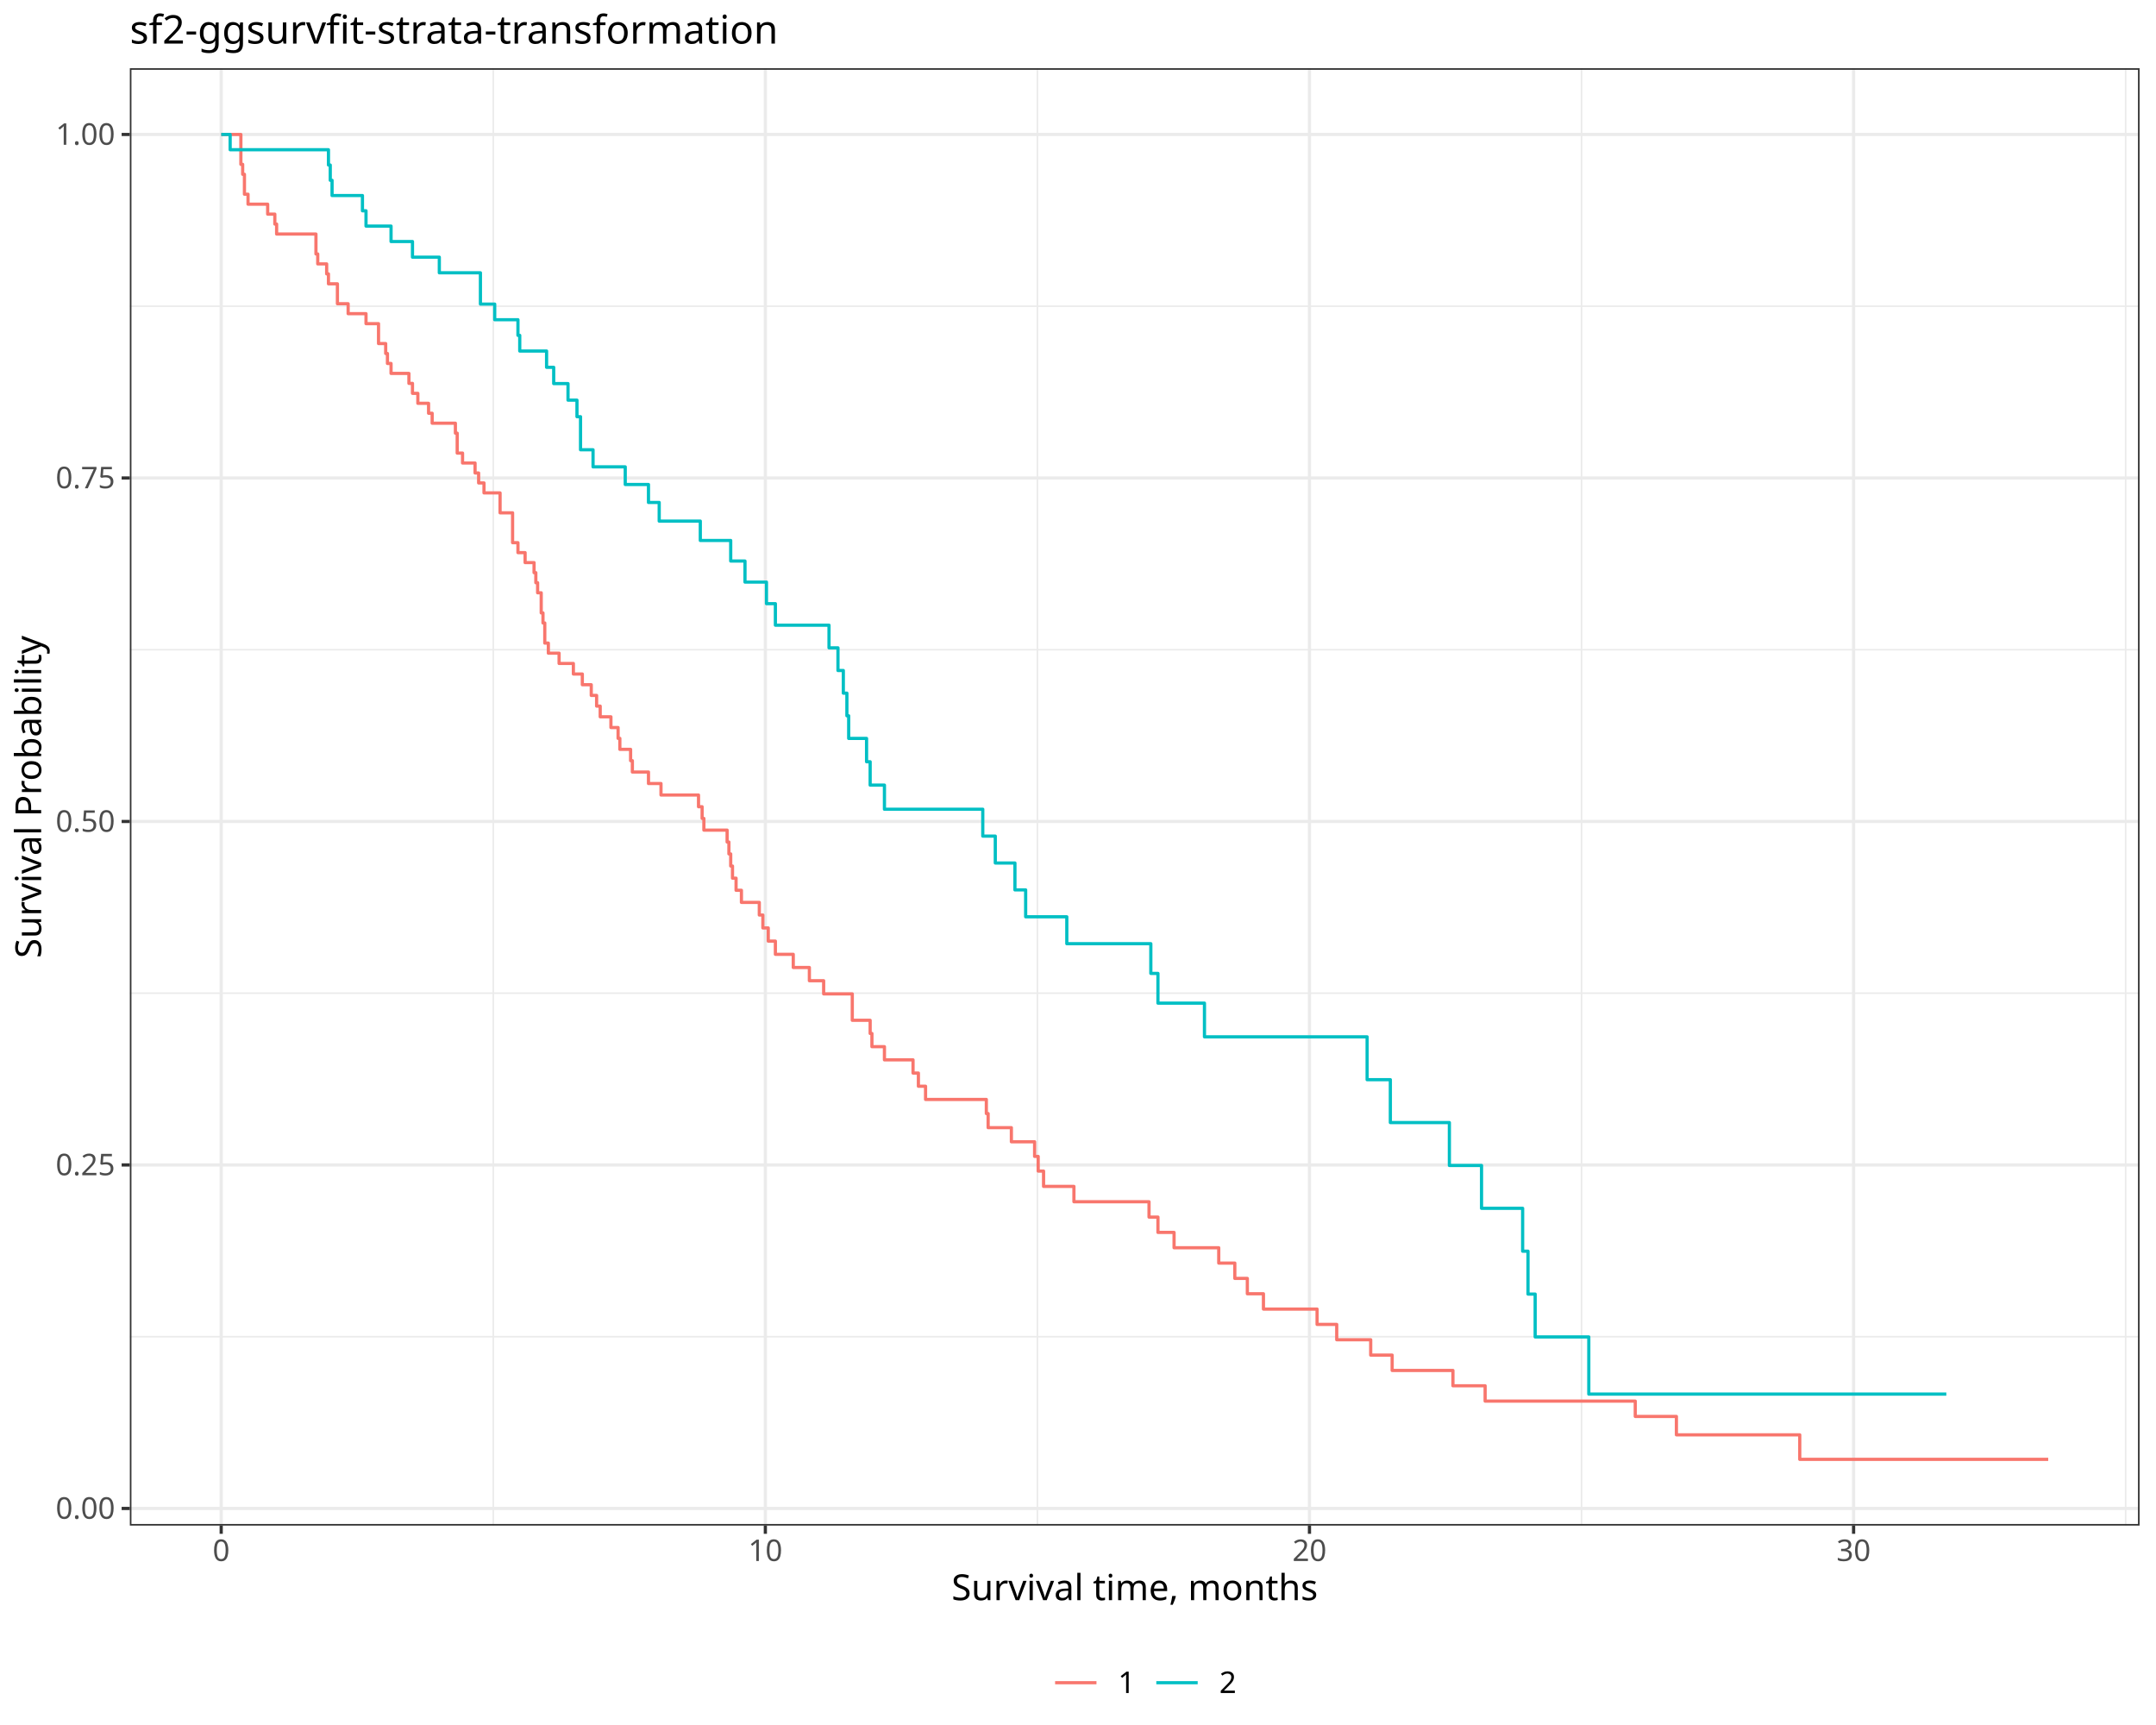
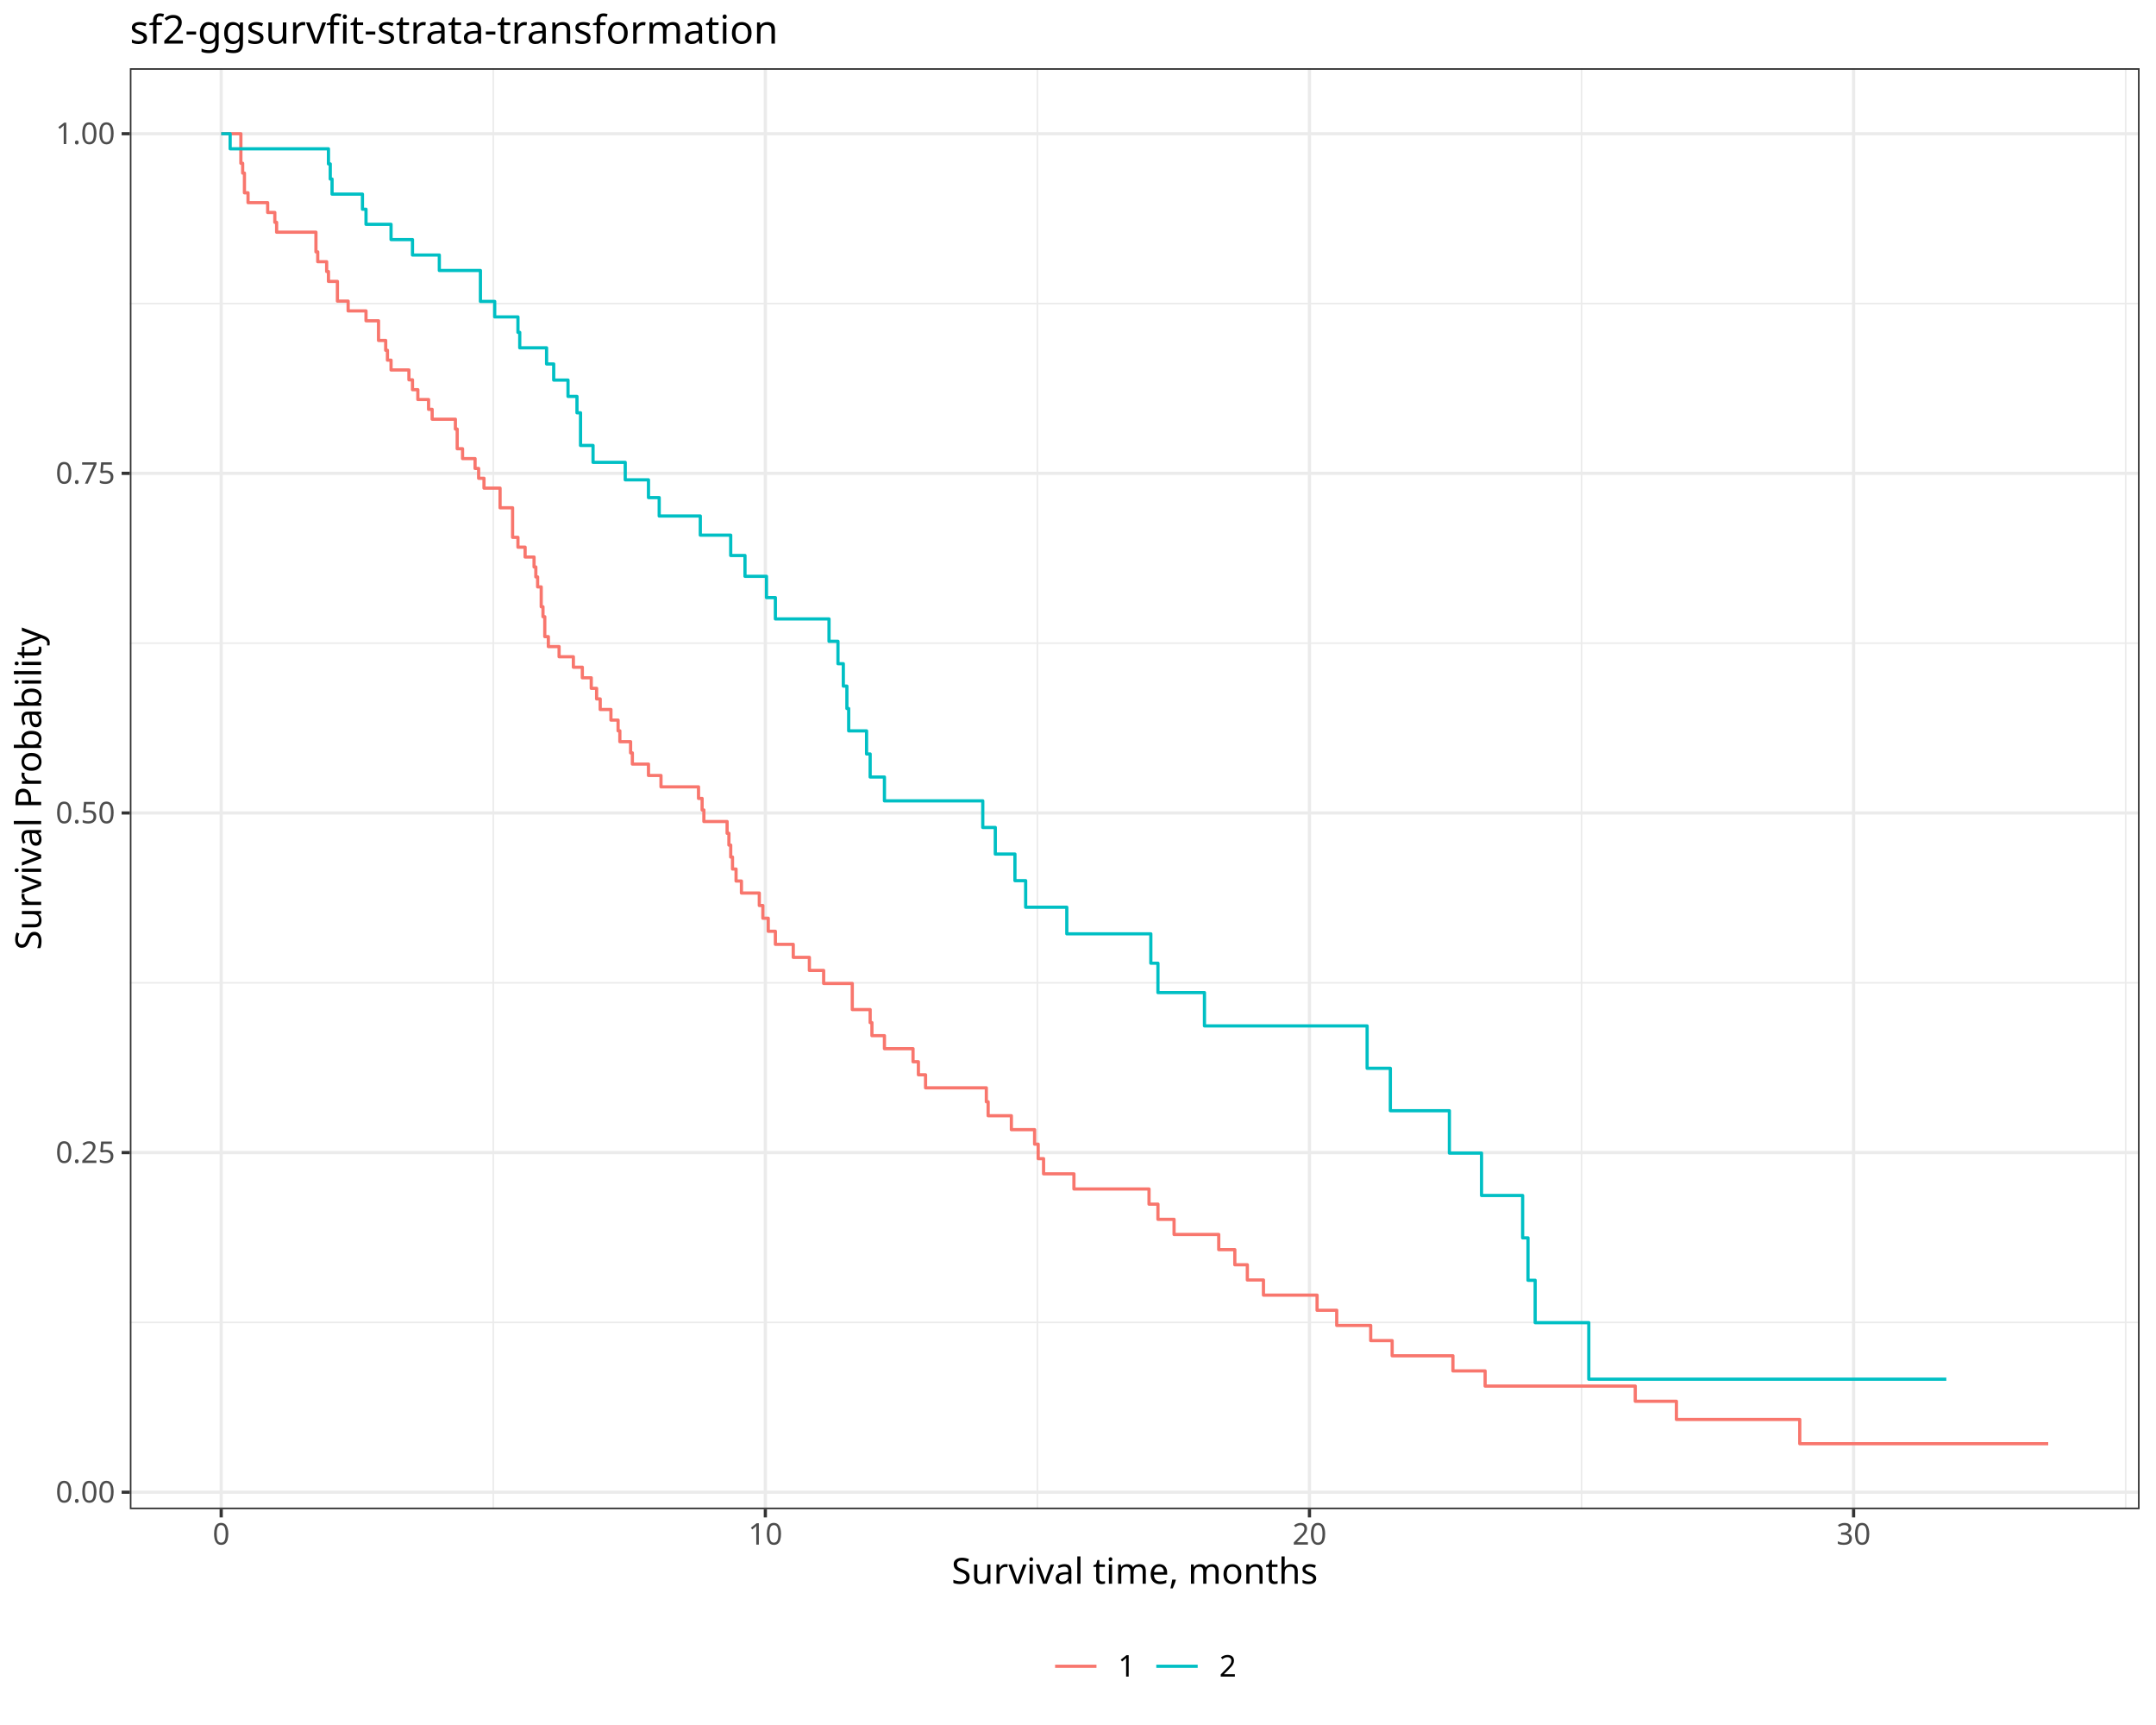
<svg xmlns="http://www.w3.org/2000/svg" class="svglite" data-engine-version="2.0" width="720.00pt" height="576.00pt" viewBox="0 0 720.00 576.00">
  <defs>
    <style type="text/css">
    .svglite line, .svglite polyline, .svglite polygon, .svglite path, .svglite rect, .svglite circle {
      fill: none;
      stroke: #000000;
      stroke-linecap: round;
      stroke-linejoin: round;
      stroke-miterlimit: 10.00;
    }
  </style>
  </defs>
  <rect width="100%" height="100%" style="stroke: none; fill: #FFFFFF;" />
  <defs>
    <clipPath id="cpMC4wMHw3MjAuMDB8MC4wMHw1NzYuMDA=">
      <rect x="0.00" y="0.00" width="720.00" height="576.00" />
    </clipPath>
  </defs>
  <g clip-path="url(#cpMC4wMHw3MjAuMDB8MC4wMHw1NzYuMDA=)">
    <rect x="0.00" y="0.00" width="720.00" height="576.00" style="stroke-width: 1.07; stroke: #FFFFFF; fill: #FFFFFF;" />
  </g>
  <defs>
-     <clipPath id="cpNDMuMzZ8NzE0LjUyfDIyLjc4fDUwOS40Mg==">
-       <rect x="43.36" y="22.78" width="671.16" height="486.64" />
+     <clipPath id="cpNDMuMzZ8NzE0LjUyfDIyLjc4fDUwMy45NA==">
+       <rect x="43.36" y="22.78" width="671.16" height="481.16" />
    </clipPath>
  </defs>
-   <g clip-path="url(#cpNDMuMzZ8NzE0LjUyfDIyLjc4fDUwOS40Mg==)">
-     <rect x="43.36" y="22.78" width="671.16" height="486.64" style="stroke-width: 1.07; stroke: none; fill: #FFFFFF;" />
-     <polyline points="43.36,446.34 714.52,446.34 " style="stroke-width: 0.53; stroke: #EBEBEB; stroke-linecap: butt;" />
-     <polyline points="43.36,331.64 714.52,331.64 " style="stroke-width: 0.53; stroke: #EBEBEB; stroke-linecap: butt;" />
-     <polyline points="43.36,216.95 714.52,216.95 " style="stroke-width: 0.53; stroke: #EBEBEB; stroke-linecap: butt;" />
-     <polyline points="43.36,102.25 714.52,102.25 " style="stroke-width: 0.53; stroke: #EBEBEB; stroke-linecap: butt;" />
-     <polyline points="164.73,509.42 164.73,22.78 " style="stroke-width: 0.53; stroke: #EBEBEB; stroke-linecap: butt;" />
-     <polyline points="346.44,509.42 346.44,22.78 " style="stroke-width: 0.53; stroke: #EBEBEB; stroke-linecap: butt;" />
-     <polyline points="528.16,509.42 528.16,22.78 " style="stroke-width: 0.53; stroke: #EBEBEB; stroke-linecap: butt;" />
-     <polyline points="709.87,509.42 709.87,22.78 " style="stroke-width: 0.53; stroke: #EBEBEB; stroke-linecap: butt;" />
-     <polyline points="43.36,503.69 714.52,503.69 " style="stroke-width: 1.07; stroke: #EBEBEB; stroke-linecap: butt;" />
-     <polyline points="43.36,388.99 714.52,388.99 " style="stroke-width: 1.07; stroke: #EBEBEB; stroke-linecap: butt;" />
-     <polyline points="43.36,274.30 714.52,274.30 " style="stroke-width: 1.07; stroke: #EBEBEB; stroke-linecap: butt;" />
-     <polyline points="43.36,159.60 714.52,159.60 " style="stroke-width: 1.07; stroke: #EBEBEB; stroke-linecap: butt;" />
-     <polyline points="43.36,44.90 714.52,44.90 " style="stroke-width: 1.07; stroke: #EBEBEB; stroke-linecap: butt;" />
-     <polyline points="73.87,509.42 73.87,22.78 " style="stroke-width: 1.07; stroke: #EBEBEB; stroke-linecap: butt;" />
-     <polyline points="255.59,509.42 255.59,22.78 " style="stroke-width: 1.07; stroke: #EBEBEB; stroke-linecap: butt;" />
-     <polyline points="437.30,509.42 437.30,22.78 " style="stroke-width: 1.07; stroke: #EBEBEB; stroke-linecap: butt;" />
-     <polyline points="619.01,509.42 619.01,22.78 " style="stroke-width: 1.07; stroke: #EBEBEB; stroke-linecap: butt;" />
-     <polyline points="73.87,44.90 80.44,44.90 80.44,54.88 81.04,54.88 81.04,58.20 81.63,58.20 81.63,64.85 82.83,64.85 82.83,68.18 89.39,68.18 89.39,71.50 91.78,71.50 91.78,74.82 92.38,74.82 92.38,78.15 105.51,78.15 105.51,84.80 106.11,84.80 106.11,88.12 109.09,88.12 109.09,91.45 109.69,91.45 109.69,94.77 112.68,94.77 112.68,101.42 116.26,101.42 116.26,104.74 122.23,104.74 122.23,108.07 126.41,108.07 126.41,114.72 128.80,114.72 128.80,118.04 129.39,118.04 129.39,121.37 130.59,121.37 130.59,124.69 136.56,124.69 136.56,128.02 137.75,128.02 137.75,131.34 139.54,131.34 139.54,134.67 143.12,134.67 143.12,137.99 144.32,137.99 144.32,141.31 152.08,141.31 152.08,144.64 152.68,144.64 152.68,151.29 154.47,151.29 154.47,154.61 158.65,154.61 158.65,157.94 159.84,157.94 159.84,161.26 161.63,161.26 161.63,164.59 167.00,164.59 167.00,171.24 171.18,171.24 171.18,181.21 172.97,181.21 172.97,184.53 175.36,184.53 175.36,187.86 177.75,187.86 177.75,187.86 178.35,187.86 178.35,191.22 178.94,191.22 178.94,194.58 179.54,194.58 179.54,197.94 180.74,197.94 180.74,204.66 181.33,204.66 181.33,208.02 181.93,208.02 181.93,214.74 183.12,214.74 183.12,218.10 184.32,218.10 184.32,218.10 186.11,218.10 186.11,218.10 186.71,218.10 186.71,221.54 187.90,221.54 187.90,221.54 190.88,221.54 190.88,221.54 191.48,221.54 191.48,225.06 194.47,225.06 194.47,228.64 197.45,228.64 197.45,232.21 199.24,232.21 199.24,235.78 200.44,235.78 200.44,239.35 204.02,239.35 204.02,242.93 205.81,242.93 205.81,242.93 206.41,242.93 206.41,246.55 207.00,246.55 207.00,250.22 208.20,250.22 208.20,250.22 210.59,250.22 210.59,254.00 211.18,254.00 211.18,257.79 215.36,257.79 215.36,257.79 216.56,257.79 216.56,261.63 220.74,261.63 220.74,265.47 228.50,265.47 228.50,265.47 233.27,265.47 233.27,269.38 234.47,269.38 234.47,273.28 235.06,273.28 235.06,277.19 240.44,277.19 240.44,277.19 242.82,277.19 242.82,281.16 243.42,281.16 243.42,285.13 244.02,285.13 244.02,289.18 244.62,289.18 244.62,293.23 245.81,293.23 245.81,297.28 247.60,297.28 247.60,301.32 248.20,301.32 248.20,301.32 252.97,301.32 252.97,301.32 253.57,301.32 253.57,305.54 254.76,305.54 254.76,309.85 256.56,309.85 256.56,314.25 258.94,314.25 258.94,318.66 264.91,318.66 264.91,323.06 270.29,323.06 270.29,327.47 275.06,327.47 275.06,331.87 284.62,331.87 284.62,340.69 290.59,340.69 290.59,345.09 291.18,345.09 291.18,349.50 295.36,349.50 295.36,353.90 304.91,353.90 304.91,358.31 306.70,358.31 306.70,362.71 309.09,362.71 309.09,367.12 315.06,367.12 315.06,367.12 320.44,367.12 320.44,367.12 329.39,367.12 329.39,371.83 329.99,371.83 329.99,376.54 337.75,376.54 337.75,381.25 338.94,381.25 338.94,381.25 345.51,381.25 345.51,386.14 346.70,386.14 346.70,391.04 347.30,391.04 347.30,391.04 348.50,391.04 348.50,396.16 358.64,396.16 358.64,401.28 383.72,401.28 383.72,406.40 386.70,406.40 386.70,411.52 392.08,411.52 392.08,416.64 407.00,416.64 407.00,421.76 412.37,421.76 412.37,426.88 416.55,426.88 416.55,432.00 421.93,432.00 421.93,437.12 439.84,437.12 439.84,442.24 446.40,442.24 446.40,447.36 457.75,447.36 457.75,452.49 464.91,452.49 464.91,457.61 485.21,457.61 485.21,462.73 495.96,462.73 495.96,467.85 546.10,467.85 546.10,472.97 555.06,472.97 555.06,472.97 559.84,472.97 559.84,479.11 575.36,479.11 575.36,479.11 601.03,479.11 601.03,487.30 676.85,487.30 676.85,487.30 684.01,487.30 684.01,487.30 " style="stroke-width: 1.07; stroke: #F8766D; stroke-linecap: butt;" />
-     <polyline points="73.87,44.90 76.86,44.90 76.86,50.00 109.69,50.00 109.69,55.10 110.29,55.10 110.29,60.20 110.89,60.20 110.89,65.29 121.04,65.29 121.04,70.39 122.23,70.39 122.23,75.49 128.80,75.49 128.80,75.49 130.59,75.49 130.59,80.65 136.56,80.65 136.56,80.65 137.75,80.65 137.75,85.87 146.71,85.87 146.71,91.09 160.44,91.09 160.44,101.54 165.21,101.54 165.21,106.76 172.97,106.76 172.97,111.98 173.57,111.98 173.57,117.21 177.15,117.21 177.15,117.21 178.35,117.21 178.35,117.21 179.54,117.21 179.54,117.21 182.53,117.21 182.53,122.65 184.91,122.65 184.91,128.09 188.50,128.09 188.50,128.09 189.69,128.09 189.69,133.62 192.68,133.62 192.68,139.14 193.87,139.14 193.87,150.19 194.47,150.19 194.47,150.19 195.06,150.19 195.06,150.19 198.05,150.19 198.05,155.89 199.84,155.89 199.84,155.89 207.60,155.89 207.60,155.89 208.80,155.89 208.80,161.78 214.17,161.78 214.17,161.78 216.56,161.78 216.56,167.78 217.15,167.78 217.15,167.78 218.94,167.78 218.94,167.78 220.14,167.78 220.14,174.00 224.32,174.00 224.32,174.00 232.68,174.00 232.68,174.00 233.87,174.00 233.87,180.47 234.47,180.47 234.47,180.47 236.26,180.47 236.26,180.47 238.65,180.47 238.65,180.47 244.02,180.47 244.02,187.34 248.20,187.34 248.20,187.34 248.79,187.34 248.79,194.37 250.59,194.37 250.59,194.37 255.96,194.37 255.96,201.57 258.94,201.57 258.94,208.76 261.93,208.76 261.93,208.76 272.08,208.76 272.08,208.76 276.85,208.76 276.85,216.32 279.84,216.32 279.84,223.89 281.63,223.89 281.63,231.45 282.82,231.45 282.82,239.01 283.42,239.01 283.42,246.57 286.41,246.57 286.41,246.57 289.39,246.57 289.39,254.36 290.59,254.36 290.59,262.16 291.18,262.16 291.18,262.16 295.36,262.16 295.36,270.21 298.35,270.21 298.35,270.21 301.93,270.21 301.93,270.21 303.12,270.21 303.12,270.21 328.20,270.21 328.20,279.19 332.38,279.19 332.38,288.17 338.94,288.17 338.94,297.15 342.52,297.15 342.52,306.13 356.26,306.13 356.26,315.11 378.94,315.11 378.94,315.11 384.32,315.11 384.32,325.03 386.70,325.03 386.70,334.96 389.69,334.96 389.69,334.96 398.05,334.96 398.05,334.96 402.23,334.96 402.23,346.21 402.82,346.21 402.82,346.21 407.60,346.21 407.60,346.21 424.91,346.21 424.91,346.21 456.55,346.21 456.55,360.52 464.31,360.52 464.31,374.84 484.02,374.84 484.02,389.16 494.76,389.16 494.76,403.47 508.49,403.47 508.49,417.79 510.28,417.79 510.28,432.11 512.67,432.11 512.67,446.42 515.66,446.42 515.66,446.42 530.58,446.42 530.58,465.51 564.01,465.51 564.01,465.51 649.98,465.51 649.98,465.51 " style="stroke-width: 1.07; stroke: #00BFC4; stroke-linecap: butt;" />
-     <rect x="43.36" y="22.78" width="671.16" height="486.64" style="stroke-width: 1.07; stroke: #333333;" />
+   <g clip-path="url(#cpNDMuMzZ8NzE0LjUyfDIyLjc4fDUwMy45NA==)">
+     <rect x="43.36" y="22.78" width="671.16" height="481.16" style="stroke-width: 1.07; stroke: none; fill: #FFFFFF;" />
+     <polyline points="43.36,441.57 714.52,441.57 " style="stroke-width: 0.53; stroke: #EBEBEB; stroke-linecap: butt;" />
+     <polyline points="43.36,328.17 714.52,328.17 " style="stroke-width: 0.53; stroke: #EBEBEB; stroke-linecap: butt;" />
+     <polyline points="43.36,214.76 714.52,214.76 " style="stroke-width: 0.53; stroke: #EBEBEB; stroke-linecap: butt;" />
+     <polyline points="43.36,101.36 714.52,101.36 " style="stroke-width: 0.53; stroke: #EBEBEB; stroke-linecap: butt;" />
+     <polyline points="164.73,503.94 164.73,22.78 " style="stroke-width: 0.53; stroke: #EBEBEB; stroke-linecap: butt;" />
+     <polyline points="346.44,503.94 346.44,22.78 " style="stroke-width: 0.53; stroke: #EBEBEB; stroke-linecap: butt;" />
+     <polyline points="528.16,503.94 528.16,22.78 " style="stroke-width: 0.53; stroke: #EBEBEB; stroke-linecap: butt;" />
+     <polyline points="709.87,503.94 709.87,22.78 " style="stroke-width: 0.53; stroke: #EBEBEB; stroke-linecap: butt;" />
+     <polyline points="43.36,498.27 714.52,498.27 " style="stroke-width: 1.07; stroke: #EBEBEB; stroke-linecap: butt;" />
+     <polyline points="43.36,384.87 714.52,384.87 " style="stroke-width: 1.07; stroke: #EBEBEB; stroke-linecap: butt;" />
+     <polyline points="43.36,271.46 714.52,271.46 " style="stroke-width: 1.07; stroke: #EBEBEB; stroke-linecap: butt;" />
+     <polyline points="43.36,158.06 714.52,158.06 " style="stroke-width: 1.07; stroke: #EBEBEB; stroke-linecap: butt;" />
+     <polyline points="43.36,44.65 714.52,44.65 " style="stroke-width: 1.07; stroke: #EBEBEB; stroke-linecap: butt;" />
+     <polyline points="73.87,503.94 73.87,22.78 " style="stroke-width: 1.07; stroke: #EBEBEB; stroke-linecap: butt;" />
+     <polyline points="255.59,503.94 255.59,22.78 " style="stroke-width: 1.07; stroke: #EBEBEB; stroke-linecap: butt;" />
+     <polyline points="437.30,503.94 437.30,22.78 " style="stroke-width: 1.07; stroke: #EBEBEB; stroke-linecap: butt;" />
+     <polyline points="619.01,503.94 619.01,22.78 " style="stroke-width: 1.07; stroke: #EBEBEB; stroke-linecap: butt;" />
+     <polyline points="73.87,44.65 80.44,44.65 80.44,54.52 81.04,54.52 81.04,57.80 81.63,57.80 81.63,64.38 82.83,64.38 82.83,67.66 89.39,67.66 89.39,70.95 91.78,70.95 91.78,74.24 92.38,74.24 92.38,77.53 105.51,77.53 105.51,84.10 106.11,84.10 106.11,87.39 109.09,87.39 109.09,90.67 109.69,90.67 109.69,93.96 112.68,93.96 112.68,100.54 116.26,100.54 116.26,103.82 122.23,103.82 122.23,107.11 126.41,107.11 126.41,113.68 128.80,113.68 128.80,116.97 129.39,116.97 129.39,120.26 130.59,120.26 130.59,123.54 136.56,123.54 136.56,126.83 137.75,126.83 137.75,130.12 139.54,130.12 139.54,133.41 143.12,133.41 143.12,136.69 144.32,136.69 144.32,139.98 152.08,139.98 152.08,143.27 152.68,143.27 152.68,149.84 154.47,149.84 154.47,153.13 158.65,153.13 158.65,156.42 159.84,156.42 159.84,159.70 161.63,159.70 161.63,162.99 167.00,162.99 167.00,169.56 171.18,169.56 171.18,179.43 172.97,179.43 172.97,182.71 175.36,182.71 175.36,186.00 177.75,186.00 177.75,186.00 178.35,186.00 178.35,189.32 178.94,189.32 178.94,192.64 179.54,192.64 179.54,195.97 180.74,195.97 180.74,202.61 181.33,202.61 181.33,205.93 181.93,205.93 181.93,212.58 183.12,212.58 183.12,215.90 184.32,215.90 184.32,215.90 186.11,215.90 186.11,215.90 186.71,215.90 186.71,219.30 187.90,219.30 187.90,219.30 190.88,219.30 190.88,219.30 191.48,219.30 191.48,222.79 194.47,222.79 194.47,226.32 197.45,226.32 197.45,229.85 199.24,229.85 199.24,233.38 200.44,233.38 200.44,236.91 204.02,236.91 204.02,240.45 205.81,240.45 205.81,240.45 206.41,240.45 206.41,244.03 207.00,244.03 207.00,247.66 208.20,247.66 208.20,247.66 210.59,247.66 210.59,251.40 211.18,251.40 211.18,255.14 215.36,255.14 215.36,255.14 216.56,255.14 216.56,258.94 220.74,258.94 220.74,262.74 228.50,262.74 228.50,262.74 233.27,262.74 233.27,266.60 234.47,266.60 234.47,270.46 235.06,270.46 235.06,274.32 240.44,274.32 240.44,274.32 242.82,274.32 242.82,278.25 243.42,278.25 243.42,282.18 244.02,282.18 244.02,286.18 244.62,286.18 244.62,290.18 245.81,290.18 245.81,294.19 247.60,294.19 247.60,298.19 248.20,298.19 248.20,298.19 252.97,298.19 252.97,298.19 253.57,298.19 253.57,302.36 254.76,302.36 254.76,306.61 256.56,306.61 256.56,310.97 258.94,310.97 258.94,315.33 264.91,315.33 264.91,319.68 270.29,319.68 270.29,324.04 275.06,324.04 275.06,328.39 284.62,328.39 284.62,337.11 290.59,337.11 290.59,341.46 291.18,341.46 291.18,345.82 295.36,345.82 295.36,350.17 304.91,350.17 304.91,354.53 306.70,354.53 306.70,358.89 309.09,358.89 309.09,363.24 315.06,363.24 315.06,363.24 320.44,363.24 320.44,363.24 329.39,363.24 329.39,367.90 329.99,367.90 329.99,372.55 337.75,372.55 337.75,377.21 338.94,377.21 338.94,377.21 345.51,377.21 345.51,382.05 346.70,382.05 346.70,386.90 347.30,386.90 347.30,386.90 348.50,386.90 348.50,391.96 358.64,391.96 358.64,397.02 383.72,397.02 383.72,402.08 386.70,402.08 386.70,407.15 392.08,407.15 392.08,412.21 407.00,412.21 407.00,417.27 412.37,417.27 412.37,422.33 416.55,422.33 416.55,427.40 421.93,427.40 421.93,432.46 439.84,432.46 439.84,437.52 446.40,437.52 446.40,442.58 457.75,442.58 457.75,447.65 464.91,447.65 464.91,452.71 485.21,452.71 485.21,457.77 495.96,457.77 495.96,462.83 546.10,462.83 546.10,467.90 555.06,467.90 555.06,467.90 559.84,467.90 559.84,473.97 575.36,473.97 575.36,473.97 601.03,473.97 601.03,482.07 676.85,482.07 676.85,482.07 684.01,482.07 684.01,482.07 " style="stroke-width: 1.07; stroke: #F8766D; stroke-linecap: butt;" />
+     <polyline points="73.87,44.65 76.86,44.65 76.86,49.69 109.69,49.69 109.69,54.73 110.29,54.73 110.29,59.78 110.89,59.78 110.89,64.82 121.04,64.82 121.04,69.86 122.23,69.86 122.23,74.90 128.80,74.90 128.80,74.90 130.59,74.90 130.59,80.00 136.56,80.00 136.56,80.00 137.75,80.00 137.75,85.16 146.71,85.16 146.71,90.32 160.44,90.32 160.44,100.65 165.21,100.65 165.21,105.82 172.97,105.82 172.97,110.98 173.57,110.98 173.57,116.14 177.15,116.14 177.15,116.14 178.35,116.14 178.35,116.14 179.54,116.14 179.54,116.14 182.53,116.14 182.53,121.53 184.91,121.53 184.91,126.91 188.50,126.91 188.50,126.91 189.69,126.91 189.69,132.37 192.68,132.37 192.68,137.83 193.87,137.83 193.87,148.75 194.47,148.75 194.47,148.75 195.06,148.75 195.06,148.75 198.05,148.75 198.05,154.39 199.84,154.39 199.84,154.39 207.60,154.39 207.60,154.39 208.80,154.39 208.80,160.22 214.17,160.22 214.17,160.22 216.56,160.22 216.56,166.15 217.15,166.15 217.15,166.15 218.94,166.15 218.94,166.15 220.14,166.15 220.14,172.30 224.32,172.30 224.32,172.30 232.68,172.30 232.68,172.30 233.87,172.30 233.87,178.69 234.47,178.69 234.47,178.69 236.26,178.69 236.26,178.69 238.65,178.69 238.65,178.69 244.02,178.69 244.02,185.49 248.20,185.49 248.20,185.49 248.79,185.49 248.79,192.44 250.59,192.44 250.59,192.44 255.96,192.44 255.96,199.55 258.94,199.55 258.94,206.67 261.93,206.67 261.93,206.67 272.08,206.67 272.08,206.67 276.85,206.67 276.85,214.14 279.84,214.14 279.84,221.62 281.63,221.62 281.63,229.10 282.82,229.10 282.82,236.58 283.42,236.58 283.42,244.05 286.41,244.05 286.41,244.05 289.39,244.05 289.39,251.76 290.59,251.76 290.59,259.46 291.18,259.46 291.18,259.46 295.36,259.46 295.36,267.42 298.35,267.42 298.35,267.42 301.93,267.42 301.93,267.42 303.12,267.42 303.12,267.42 328.20,267.42 328.20,276.30 332.38,276.30 332.38,285.18 338.94,285.18 338.94,294.06 342.52,294.06 342.52,302.94 356.26,302.94 356.26,311.82 378.94,311.82 378.94,311.82 384.32,311.82 384.32,321.63 386.70,321.63 386.70,331.44 389.69,331.44 389.69,331.44 398.05,331.44 398.05,331.44 402.23,331.44 402.23,342.56 402.82,342.56 402.82,342.56 407.60,342.56 407.60,342.56 424.91,342.56 424.91,342.56 456.55,342.56 456.55,356.72 464.31,356.72 464.31,370.88 484.02,370.88 484.02,385.03 494.76,385.03 494.76,399.19 508.49,399.19 508.49,413.34 510.28,413.34 510.28,427.50 512.67,427.50 512.67,441.65 515.66,441.65 515.66,441.65 530.58,441.65 530.58,460.53 564.01,460.53 564.01,460.53 649.98,460.53 649.98,460.53 " style="stroke-width: 1.07; stroke: #00BFC4; stroke-linecap: butt;" />
+     <rect x="43.36" y="22.78" width="671.16" height="481.16" style="stroke-width: 1.07; stroke: #333333;" />
  </g>
  <g clip-path="url(#cpMC4wMHw3MjAuMDB8MC4wMHw1NzYuMDA=)">
-     <text x="38.43" y="507.13" text-anchor="end" style="font-size: 10.00px; fill: #4D4D4D; font-family: sans;" textLength="19.46px" lengthAdjust="spacingAndGlyphs">0.00</text>
-     <text x="38.43" y="392.43" text-anchor="end" style="font-size: 10.00px; fill: #4D4D4D; font-family: sans;" textLength="19.46px" lengthAdjust="spacingAndGlyphs">0.25</text>
-     <text x="38.43" y="277.74" text-anchor="end" style="font-size: 10.00px; fill: #4D4D4D; font-family: sans;" textLength="19.46px" lengthAdjust="spacingAndGlyphs">0.50</text>
-     <text x="38.43" y="163.04" text-anchor="end" style="font-size: 10.00px; fill: #4D4D4D; font-family: sans;" textLength="19.46px" lengthAdjust="spacingAndGlyphs">0.75</text>
-     <text x="38.43" y="48.34" text-anchor="end" style="font-size: 10.00px; fill: #4D4D4D; font-family: sans;" textLength="19.46px" lengthAdjust="spacingAndGlyphs">1.00</text>
-     <polyline points="40.62,503.69 43.36,503.69 " style="stroke-width: 1.07; stroke: #333333; stroke-linecap: butt;" />
-     <polyline points="40.62,388.99 43.36,388.99 " style="stroke-width: 1.07; stroke: #333333; stroke-linecap: butt;" />
-     <polyline points="40.62,274.30 43.36,274.30 " style="stroke-width: 1.07; stroke: #333333; stroke-linecap: butt;" />
-     <polyline points="40.62,159.60 43.36,159.60 " style="stroke-width: 1.07; stroke: #333333; stroke-linecap: butt;" />
-     <polyline points="40.62,44.90 43.36,44.90 " style="stroke-width: 1.07; stroke: #333333; stroke-linecap: butt;" />
-     <polyline points="73.87,512.16 73.87,509.42 " style="stroke-width: 1.07; stroke: #333333; stroke-linecap: butt;" />
-     <polyline points="255.59,512.16 255.59,509.42 " style="stroke-width: 1.07; stroke: #333333; stroke-linecap: butt;" />
-     <polyline points="437.30,512.16 437.30,509.42 " style="stroke-width: 1.07; stroke: #333333; stroke-linecap: butt;" />
-     <polyline points="619.01,512.16 619.01,509.42 " style="stroke-width: 1.07; stroke: #333333; stroke-linecap: butt;" />
-     <text x="73.87" y="521.24" text-anchor="middle" style="font-size: 10.00px; fill: #4D4D4D; font-family: sans;" textLength="5.56px" lengthAdjust="spacingAndGlyphs">0</text>
-     <text x="255.59" y="521.24" text-anchor="middle" style="font-size: 10.00px; fill: #4D4D4D; font-family: sans;" textLength="11.12px" lengthAdjust="spacingAndGlyphs">10</text>
-     <text x="437.30" y="521.24" text-anchor="middle" style="font-size: 10.00px; fill: #4D4D4D; font-family: sans;" textLength="11.12px" lengthAdjust="spacingAndGlyphs">20</text>
-     <text x="619.01" y="521.24" text-anchor="middle" style="font-size: 10.00px; fill: #4D4D4D; font-family: sans;" textLength="11.12px" lengthAdjust="spacingAndGlyphs">30</text>
-     <text x="378.94" y="534.31" text-anchor="middle" style="font-size: 12.00px; font-family: sans;" textLength="114.72px" lengthAdjust="spacingAndGlyphs">Survival time, months</text>
-     <text transform="translate(13.74,266.10) rotate(-90)" text-anchor="middle" style="font-size: 12.00px; font-family: sans;" textLength="102.05px" lengthAdjust="spacingAndGlyphs">Survival Probability</text>
-     <rect x="339.66" y="547.76" width="78.56" height="28.24" style="stroke-width: 1.07; stroke: none; fill: #FFFFFF;" />
-     <rect x="350.62" y="553.24" width="17.28" height="17.28" style="stroke-width: 1.07; stroke: none; fill: #FFFFFF;" />
-     <line x1="352.35" y1="561.88" x2="366.17" y2="561.88" style="stroke-width: 1.07; stroke: #F8766D; stroke-linecap: butt;" />
-     <rect x="384.42" y="553.24" width="17.28" height="17.28" style="stroke-width: 1.07; stroke: none; fill: #FFFFFF;" />
-     <line x1="386.15" y1="561.88" x2="399.97" y2="561.88" style="stroke-width: 1.07; stroke: #00BFC4; stroke-linecap: butt;" />
-     <text x="373.38" y="565.32" style="font-size: 10.00px; font-family: sans;" textLength="5.56px" lengthAdjust="spacingAndGlyphs">1</text>
-     <text x="407.18" y="565.32" style="font-size: 10.00px; font-family: sans;" textLength="5.56px" lengthAdjust="spacingAndGlyphs">2</text>
+     <text x="38.43" y="501.71" text-anchor="end" style="font-size: 10.00px; fill: #4D4D4D; font-family: sans;" textLength="19.46px" lengthAdjust="spacingAndGlyphs">0.00</text>
+     <text x="38.43" y="388.31" text-anchor="end" style="font-size: 10.00px; fill: #4D4D4D; font-family: sans;" textLength="19.46px" lengthAdjust="spacingAndGlyphs">0.25</text>
+     <text x="38.43" y="274.90" text-anchor="end" style="font-size: 10.00px; fill: #4D4D4D; font-family: sans;" textLength="19.46px" lengthAdjust="spacingAndGlyphs">0.50</text>
+     <text x="38.43" y="161.50" text-anchor="end" style="font-size: 10.00px; fill: #4D4D4D; font-family: sans;" textLength="19.46px" lengthAdjust="spacingAndGlyphs">0.75</text>
+     <text x="38.43" y="48.10" text-anchor="end" style="font-size: 10.00px; fill: #4D4D4D; font-family: sans;" textLength="19.46px" lengthAdjust="spacingAndGlyphs">1.00</text>
+     <polyline points="40.62,498.27 43.36,498.27 " style="stroke-width: 1.07; stroke: #333333; stroke-linecap: butt;" />
+     <polyline points="40.62,384.87 43.36,384.87 " style="stroke-width: 1.07; stroke: #333333; stroke-linecap: butt;" />
+     <polyline points="40.62,271.46 43.36,271.46 " style="stroke-width: 1.07; stroke: #333333; stroke-linecap: butt;" />
+     <polyline points="40.62,158.06 43.36,158.06 " style="stroke-width: 1.07; stroke: #333333; stroke-linecap: butt;" />
+     <polyline points="40.62,44.65 43.36,44.65 " style="stroke-width: 1.07; stroke: #333333; stroke-linecap: butt;" />
+     <polyline points="73.87,506.68 73.87,503.94 " style="stroke-width: 1.07; stroke: #333333; stroke-linecap: butt;" />
+     <polyline points="255.59,506.68 255.59,503.94 " style="stroke-width: 1.07; stroke: #333333; stroke-linecap: butt;" />
+     <polyline points="437.30,506.68 437.30,503.94 " style="stroke-width: 1.07; stroke: #333333; stroke-linecap: butt;" />
+     <polyline points="619.01,506.68 619.01,503.94 " style="stroke-width: 1.07; stroke: #333333; stroke-linecap: butt;" />
+     <text x="73.87" y="515.76" text-anchor="middle" style="font-size: 10.00px; fill: #4D4D4D; font-family: sans;" textLength="5.56px" lengthAdjust="spacingAndGlyphs">0</text>
+     <text x="255.59" y="515.76" text-anchor="middle" style="font-size: 10.00px; fill: #4D4D4D; font-family: sans;" textLength="11.12px" lengthAdjust="spacingAndGlyphs">10</text>
+     <text x="437.30" y="515.76" text-anchor="middle" style="font-size: 10.00px; fill: #4D4D4D; font-family: sans;" textLength="11.12px" lengthAdjust="spacingAndGlyphs">20</text>
+     <text x="619.01" y="515.76" text-anchor="middle" style="font-size: 10.00px; fill: #4D4D4D; font-family: sans;" textLength="11.12px" lengthAdjust="spacingAndGlyphs">30</text>
+     <text x="378.94" y="528.83" text-anchor="middle" style="font-size: 12.00px; font-family: sans;" textLength="114.72px" lengthAdjust="spacingAndGlyphs">Survival time, months</text>
+     <text transform="translate(13.74,263.36) rotate(-90)" text-anchor="middle" style="font-size: 12.00px; font-family: sans;" textLength="102.05px" lengthAdjust="spacingAndGlyphs">Survival Probability</text>
+     <rect x="339.66" y="542.28" width="78.56" height="28.24" style="stroke-width: 1.07; stroke: none; fill: #FFFFFF;" />
+     <rect x="350.62" y="547.76" width="17.28" height="17.28" style="stroke-width: 1.07; stroke: none; fill: #FFFFFF;" />
+     <line x1="352.35" y1="556.40" x2="366.17" y2="556.40" style="stroke-width: 1.07; stroke: #F8766D; stroke-linecap: butt;" />
+     <rect x="384.42" y="547.76" width="17.28" height="17.28" style="stroke-width: 1.07; stroke: none; fill: #FFFFFF;" />
+     <line x1="386.15" y1="556.40" x2="399.97" y2="556.40" style="stroke-width: 1.07; stroke: #00BFC4; stroke-linecap: butt;" />
+     <text x="373.38" y="559.84" style="font-size: 10.00px; font-family: sans;" textLength="5.56px" lengthAdjust="spacingAndGlyphs">1</text>
+     <text x="407.18" y="559.84" style="font-size: 10.00px; font-family: sans;" textLength="5.56px" lengthAdjust="spacingAndGlyphs">2</text>
    <text x="43.36" y="14.56" style="font-size: 13.20px; font-family: sans;" textLength="198.10px" lengthAdjust="spacingAndGlyphs">sf2-ggsurvfit-strata-transformation</text>
  </g>
</svg>
